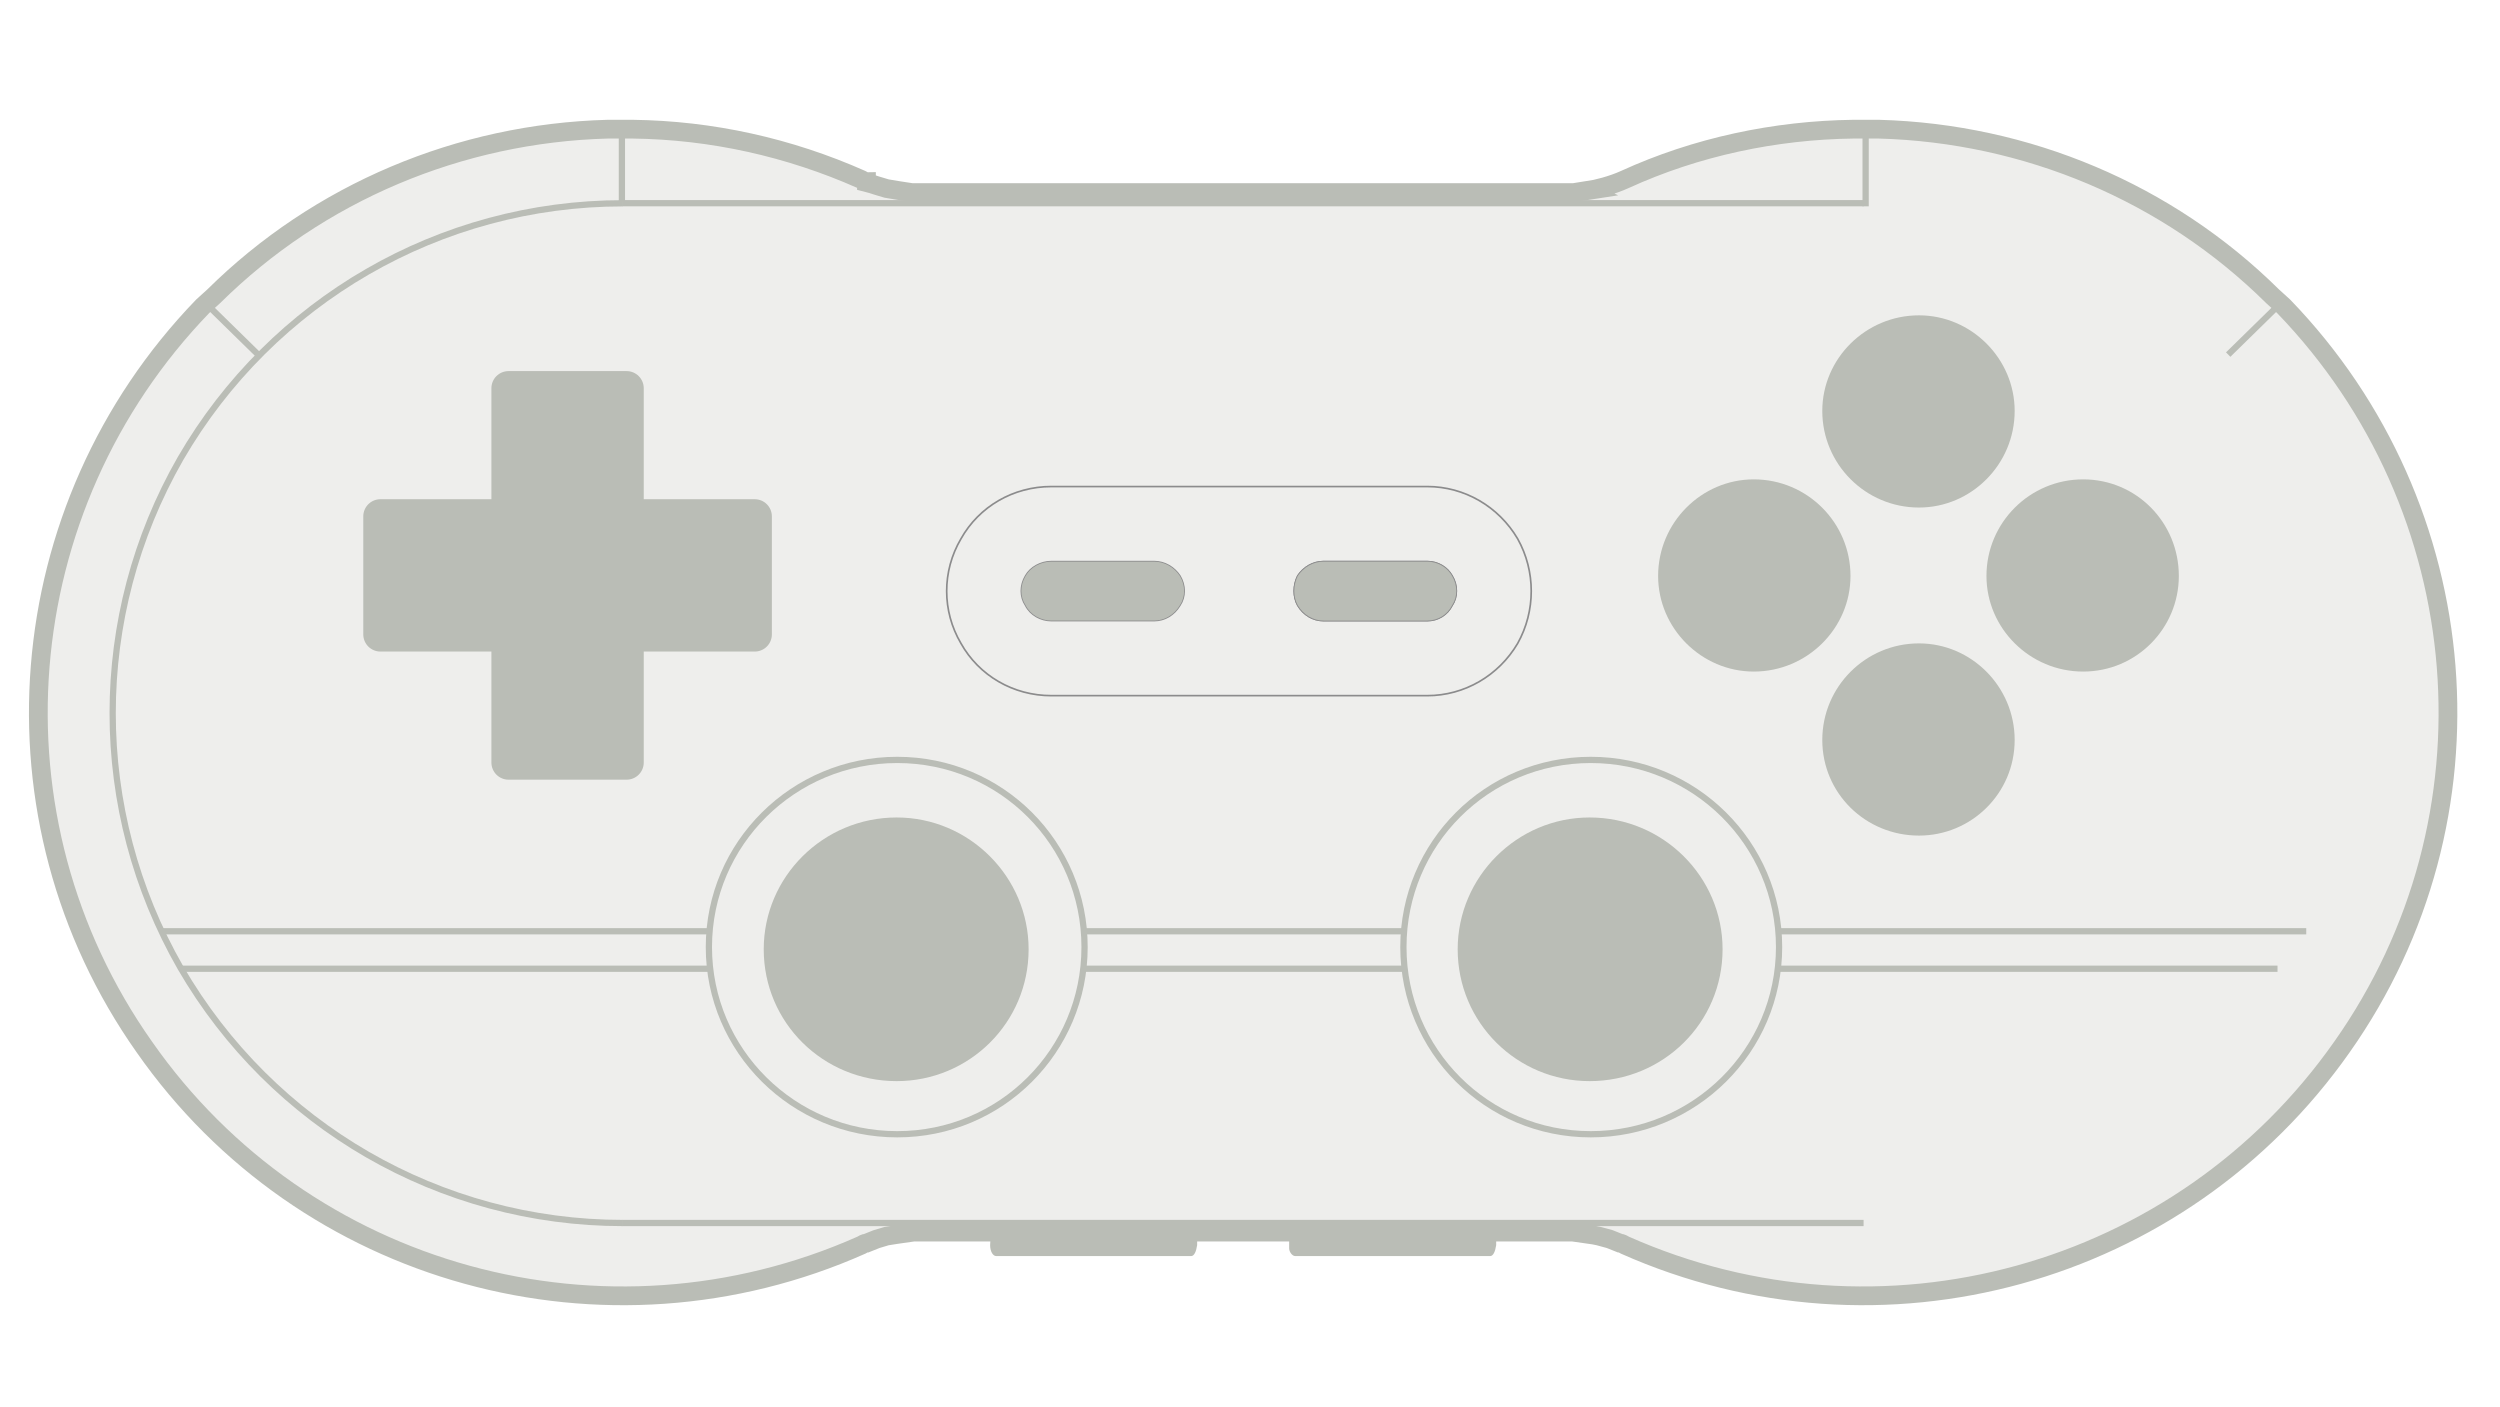
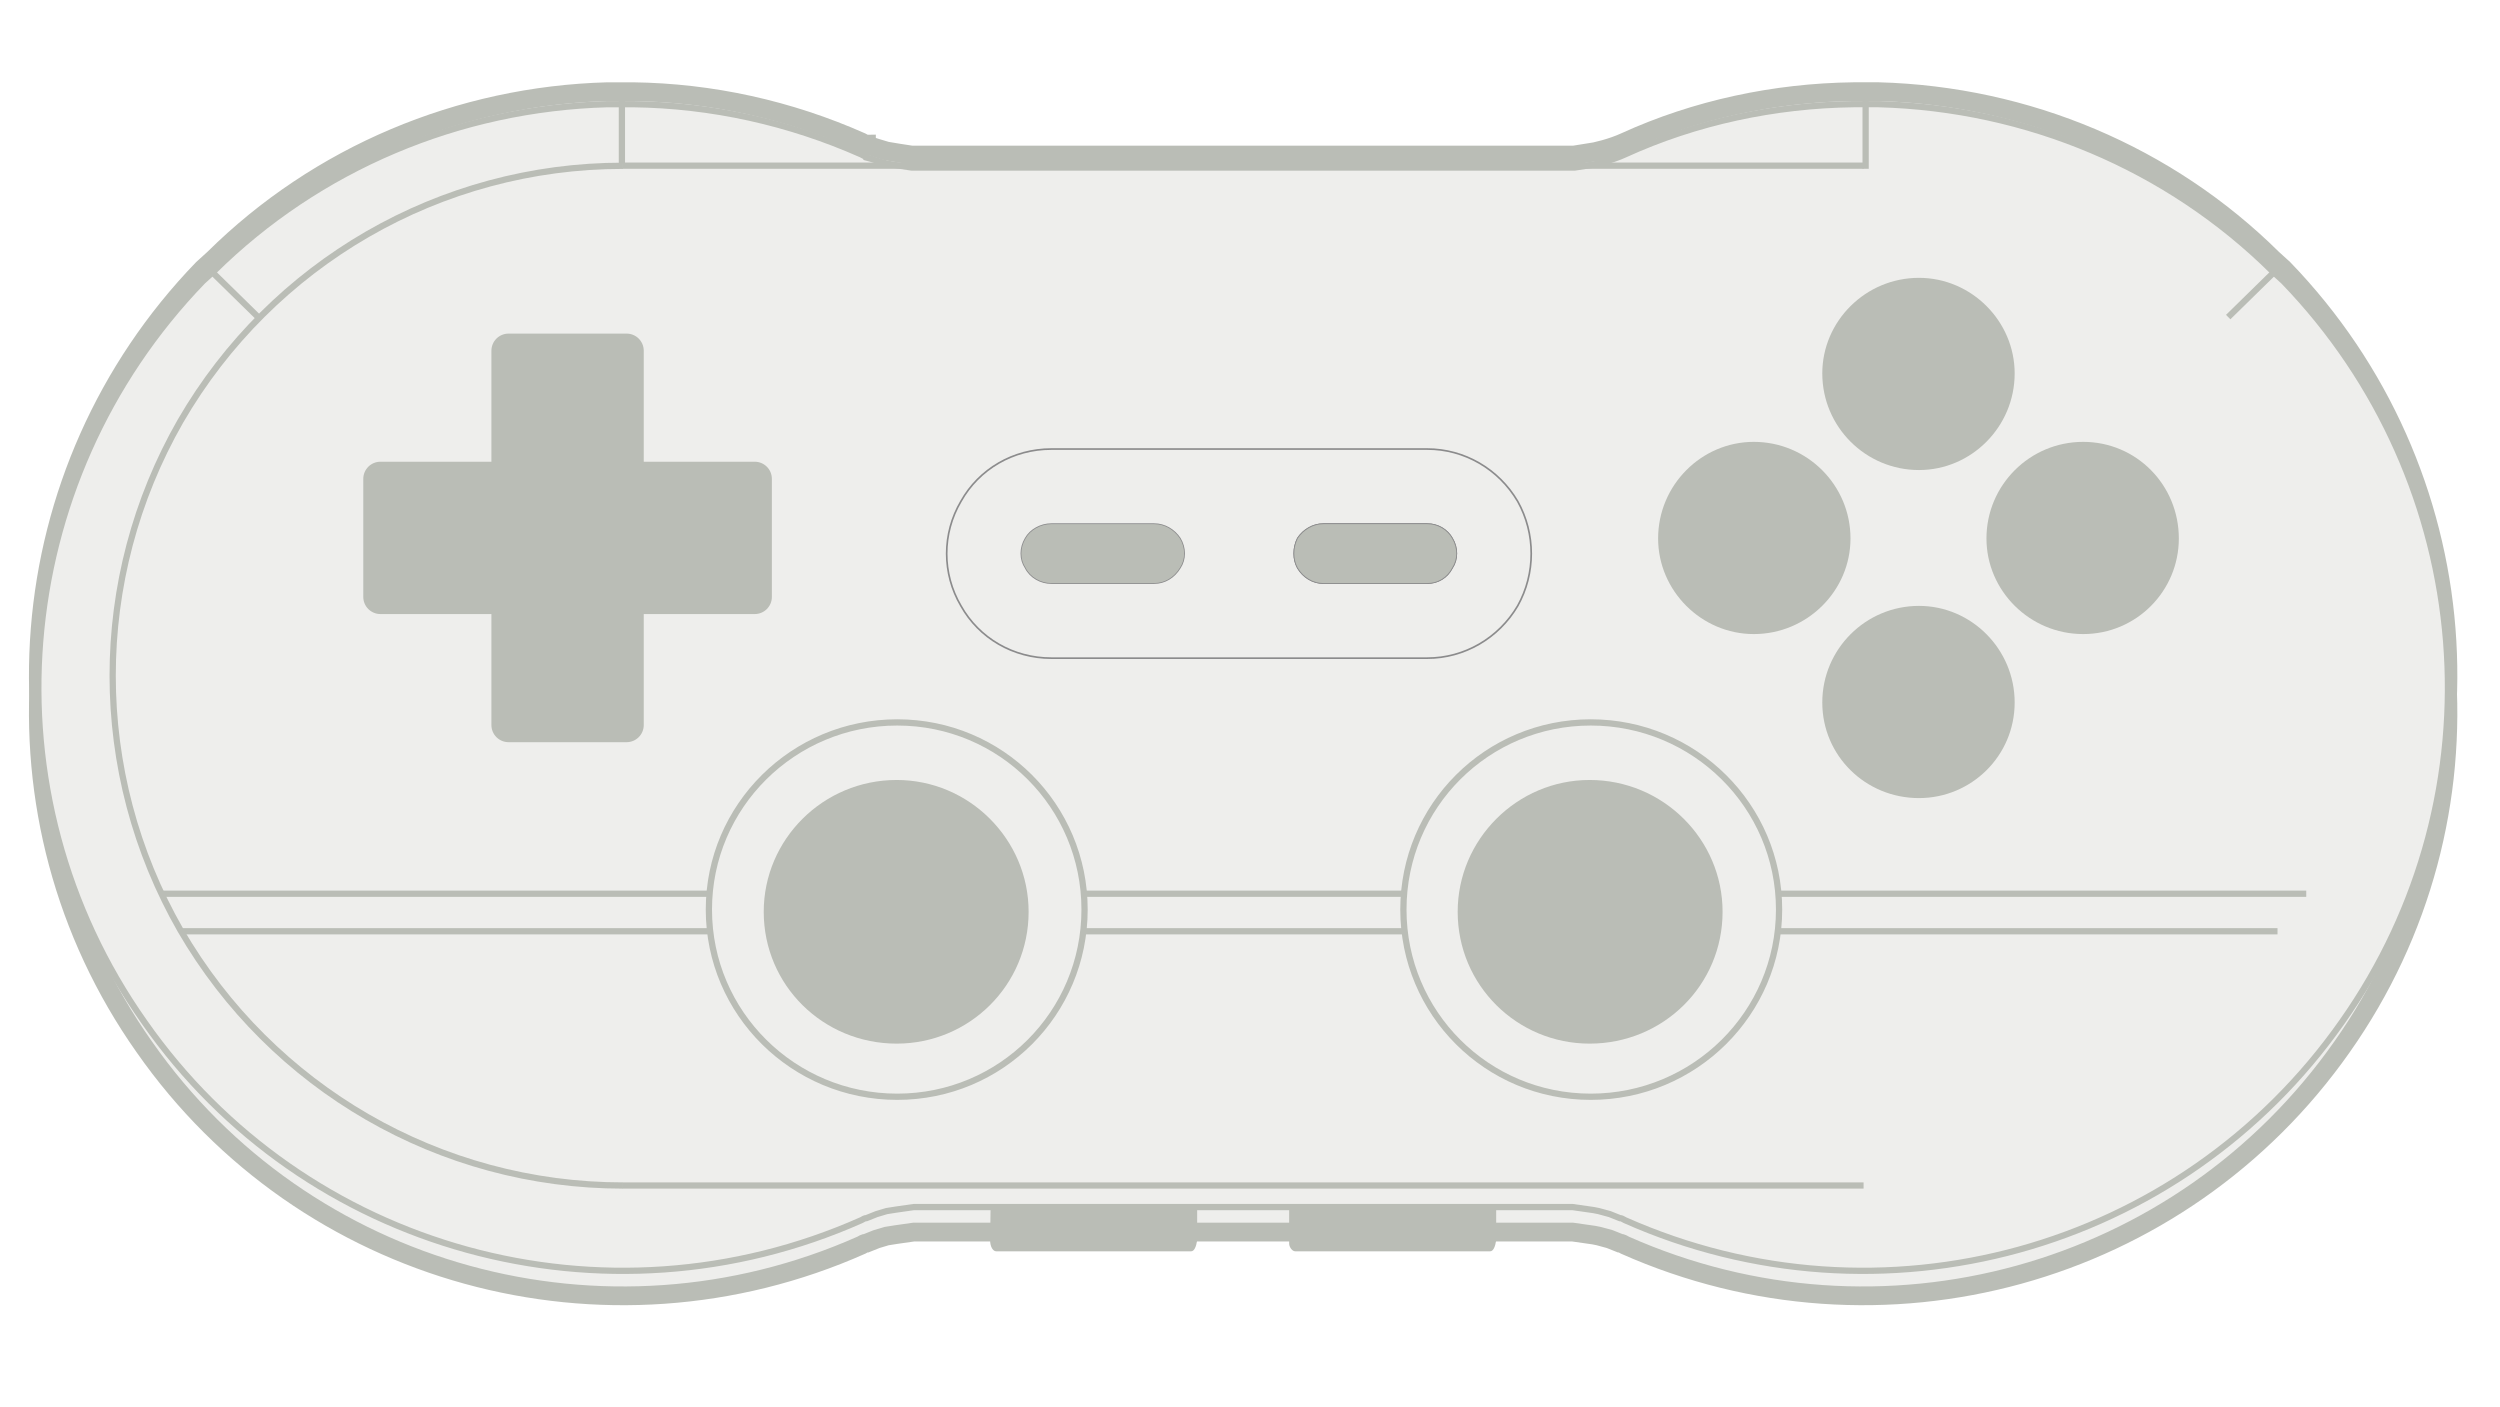
<svg xmlns="http://www.w3.org/2000/svg" id="svg7384" version="1.1" height="225" width="400">
  <defs id="defs7386" />
  <g transform="translate(-569.101,-638)" id="layer12" style="display:inline">
    <g id="g9377" transform="translate(-4,490)">
-       <path class="fil0 str10" d="m 871.275,343.681 c 29.169,0 56.242,-15.618 70.907,-40.896 14.504,-25.278 14.504,-56.352 0,-81.63 -14.665,-25.278 -41.738,-40.896 -70.907,-40.896" id="path352" style="clip-rule:evenodd;fill:none;fill-rule:evenodd;stroke:#999999;stroke-width:0.27;stroke-linejoin:bevel;image-rendering:optimizeQuality;shape-rendering:geometricPrecision;text-rendering:geometricPrecision" />
-       <path class="fil0 str11" d="m 827.119,178.489 -2.095,0.322 -1.45,0 -15.632,0 -2.417,0 -67.039,0 -2.417,0 -15.632,0 -1.45,0 -2.095,-0.322 -1.934,-0.322 -1.612,-0.483 c -0.483,-0.161 -0.967,-0.322 -1.612,-0.483 l 0,-0.161 c -0.322,0 -0.483,-0.161 -0.806,-0.322 -11.603,-5.152 -24.012,-7.889 -36.582,-8.05 l -4.029,0 c -23.689,0.644 -46.251,10.143 -63.01,26.727 l -1.773,1.61 c -31.102,32.201 -35.131,81.952 -9.347,118.501 25.623,36.709 73.808,49.912 114.74,31.718 0.322,-0.161 0.483,-0.322 0.806,-0.322 l 1.612,-0.644 1.612,-0.483 1.531,-0.242 0.564,-0.081 2.256,-0.322 1.128,0 103.137,0 1.128,0 2.256,0.322 1.128,0.161 0.806,0.161 1.773,0.483 1.612,0.644 c 0.322,0 0.483,0.161 0.806,0.322 40.933,18.194 88.956,4.991 114.74,-31.718 25.784,-36.548 21.756,-86.299 -9.347,-118.501 l -1.773,-1.61 C 919.943,178.811 897.381,169.311 873.692,168.667 l -4.029,0 c -12.57,0.161 -25.169,2.833 -36.582,8.05 -2.058,0.941 -4.569,1.557 -5.963,1.771 z" id="path360" style="color:#000000;clip-rule:evenodd;display:inline;overflow:visible;visibility:visible;opacity:1;isolation:auto;mix-blend-mode:normal;color-interpolation:sRGB;color-interpolation-filters:linearRGB;solid-color:#000000;solid-opacity:1;fill:#eeeeec;fill-opacity:1;fill-rule:evenodd;stroke:#babdb6;stroke-width:3;stroke-linecap:butt;stroke-linejoin:miter;stroke-miterlimit:4;stroke-dasharray:none;stroke-dashoffset:0;stroke-opacity:1;color-rendering:auto;image-rendering:optimizeQuality;shape-rendering:geometricPrecision;text-rendering:geometricPrecision;enable-background:accumulate" />
-       <line class="fil0 str10" x1="672.735" y1="343.681" x2="871.275" y2="343.681" id="line364" style="clip-rule:evenodd;fill:none;fill-rule:evenodd;stroke:#babdb6;stroke-width:1;stroke-linejoin:bevel;stroke-miterlimit:4;stroke-dasharray:none;stroke-opacity:1;image-rendering:optimizeQuality;shape-rendering:geometricPrecision;text-rendering:geometricPrecision" />
-       <line class="fil0 str10" x1="871.275" y1="180.51" x2="672.735" y2="180.51" id="line376" style="color:#000000;clip-rule:evenodd;display:inline;overflow:visible;visibility:visible;opacity:1;isolation:auto;mix-blend-mode:normal;color-interpolation:sRGB;color-interpolation-filters:linearRGB;solid-color:#000000;solid-opacity:1;fill:none;fill-opacity:1;fill-rule:evenodd;stroke:#babdb6;stroke-width:1;stroke-linecap:butt;stroke-linejoin:bevel;stroke-miterlimit:4;stroke-dasharray:none;stroke-dashoffset:0;stroke-opacity:1;color-rendering:auto;image-rendering:optimizeQuality;shape-rendering:geometricPrecision;text-rendering:geometricPrecision;enable-background:accumulate" />
-       <path class="fil0 str10" d="m 880.138,250.942 c -8.541,0 -15.471,6.923 -15.471,15.457 0,8.533 6.93,15.296 15.471,15.296 8.38,0 15.309,-6.762 15.309,-15.296 0,-8.533 -6.93,-15.457 -15.309,-15.457 z" id="path350" style="clip-rule:nonzero;fill:#babdb6;fill-rule:nonzero;stroke:none;stroke-width:0.579;stroke-linejoin:miter;image-rendering:auto;shape-rendering:auto;text-rendering:auto;color:#000000;display:inline;overflow:visible;visibility:visible;opacity:1;isolation:auto;mix-blend-mode:normal;color-interpolation:sRGB;color-interpolation-filters:linearRGB;solid-color:#000000;solid-opacity:1;fill-opacity:1;stroke-linecap:butt;stroke-miterlimit:4;stroke-dasharray:none;stroke-dashoffset:0;stroke-opacity:1;filter-blend-mode:normal;filter-gaussianBlur-deviation:0;color-rendering:auto;enable-background:accumulate" />
-       <path class="fil0 str10" d="m 880.138,198.454 c -8.541,0 -15.471,6.923 -15.471,15.296 0,8.533 6.93,15.457 15.471,15.457 8.38,0 15.309,-6.923 15.309,-15.457 0,-8.372 -6.93,-15.296 -15.309,-15.296 z" id="path354" style="clip-rule:nonzero;fill:#babdb6;fill-rule:nonzero;stroke:none;stroke-width:0.579;stroke-linejoin:miter;image-rendering:auto;shape-rendering:auto;text-rendering:auto;color:#000000;display:inline;overflow:visible;visibility:visible;opacity:1;isolation:auto;mix-blend-mode:normal;color-interpolation:sRGB;color-interpolation-filters:linearRGB;solid-color:#000000;solid-opacity:1;fill-opacity:1;stroke-linecap:butt;stroke-miterlimit:4;stroke-dasharray:none;stroke-dashoffset:0;stroke-opacity:1;filter-blend-mode:normal;filter-gaussianBlur-deviation:0;color-rendering:auto;enable-background:accumulate" />
-       <path class="fil0 str10" d="m 853.709,224.698 c -8.38,0 -15.309,6.923 -15.309,15.457 0,8.372 6.93,15.296 15.309,15.296 8.541,0 15.471,-6.923 15.471,-15.296 0,-8.533 -6.93,-15.457 -15.471,-15.457 z" id="path356" style="clip-rule:nonzero;fill:#babdb6;fill-rule:nonzero;stroke:none;stroke-width:0.579;stroke-linejoin:miter;image-rendering:auto;shape-rendering:auto;text-rendering:auto;color:#000000;display:inline;overflow:visible;visibility:visible;opacity:1;isolation:auto;mix-blend-mode:normal;color-interpolation:sRGB;color-interpolation-filters:linearRGB;solid-color:#000000;solid-opacity:1;fill-opacity:1;stroke-linecap:butt;stroke-miterlimit:4;stroke-dasharray:none;stroke-dashoffset:0;stroke-opacity:1;filter-blend-mode:normal;filter-gaussianBlur-deviation:0;color-rendering:auto;enable-background:accumulate" />
-       <path class="fil0 str10" d="m 672.779,180.525 c -29.282,0 -56.151,15.592 -70.792,40.829 -14.48,25.237 -14.48,56.261 0,81.498 14.641,25.237 41.51,40.829 70.792,40.829" id="path396" style="color:#000000;clip-rule:evenodd;display:inline;overflow:visible;visibility:visible;opacity:1;isolation:auto;mix-blend-mode:normal;color-interpolation:sRGB;color-interpolation-filters:linearRGB;solid-color:#000000;solid-opacity:1;fill:none;fill-opacity:1;fill-rule:evenodd;stroke:#babdb6;stroke-width:1;stroke-linecap:butt;stroke-linejoin:bevel;stroke-miterlimit:4;stroke-dasharray:none;stroke-dashoffset:0;stroke-opacity:1;color-rendering:auto;image-rendering:optimizeQuality;shape-rendering:geometricPrecision;text-rendering:geometricPrecision;enable-background:accumulate" />
-       <path class="fil0 str10" d="m 906.406,224.698 c -8.541,0 -15.471,6.923 -15.471,15.457 0,8.372 6.93,15.296 15.471,15.296 8.541,0 15.309,-6.923 15.309,-15.296 0,-8.533 -6.768,-15.457 -15.309,-15.457 z" id="path398" style="color:#000000;clip-rule:nonzero;display:inline;overflow:visible;visibility:visible;opacity:1;isolation:auto;mix-blend-mode:normal;color-interpolation:sRGB;color-interpolation-filters:linearRGB;solid-color:#000000;solid-opacity:1;fill:#babdb6;fill-opacity:1;fill-rule:nonzero;stroke:none;stroke-width:0.579;stroke-linecap:butt;stroke-linejoin:miter;stroke-miterlimit:4;stroke-dasharray:none;stroke-dashoffset:0;stroke-opacity:1;color-rendering:auto;image-rendering:auto;shape-rendering:auto;text-rendering:auto;enable-background:accumulate;filter-blend-mode:normal;filter-gaussianBlur-deviation:0" />
-       <line class="fil0 str8" x1="606.018" y1="196.522" x2="614.398" y2="204.733" id="line400" style="color:#000000;clip-rule:evenodd;display:inline;overflow:visible;visibility:visible;opacity:1;isolation:auto;mix-blend-mode:normal;color-interpolation:sRGB;color-interpolation-filters:linearRGB;solid-color:#000000;solid-opacity:1;fill:none;fill-opacity:1;fill-rule:evenodd;stroke:#babdb6;stroke-width:1;stroke-linecap:butt;stroke-linejoin:bevel;stroke-miterlimit:4;stroke-dasharray:none;stroke-dashoffset:0;stroke-opacity:1;color-rendering:auto;image-rendering:optimizeQuality;shape-rendering:geometricPrecision;text-rendering:geometricPrecision;enable-background:accumulate" />
-       <line class="fil0 str8" x1="672.605" y1="168.667" x2="672.605" y2="180.26" id="line402" style="color:#000000;clip-rule:evenodd;display:inline;overflow:visible;visibility:visible;opacity:1;isolation:auto;mix-blend-mode:normal;color-interpolation:sRGB;color-interpolation-filters:linearRGB;solid-color:#000000;solid-opacity:1;fill:none;fill-opacity:1;fill-rule:evenodd;stroke:#babdb6;stroke-width:1;stroke-linecap:butt;stroke-linejoin:bevel;stroke-miterlimit:4;stroke-dasharray:none;stroke-dashoffset:0;stroke-opacity:1;color-rendering:auto;image-rendering:optimizeQuality;shape-rendering:geometricPrecision;text-rendering:geometricPrecision;enable-background:accumulate" />
-       <line class="fil0 str8" x1="937.992" y1="196.522" x2="929.612" y2="204.733" id="line404" style="clip-rule:evenodd;fill:none;fill-rule:evenodd;stroke:#babdb6;stroke-width:1;stroke-miterlimit:4;stroke-dasharray:none;stroke-opacity:1;image-rendering:optimizeQuality;shape-rendering:geometricPrecision;text-rendering:geometricPrecision" />
-       <line class="fil0 str8" x1="871.602" y1="168.667" x2="871.602" y2="181.01" id="line406" style="color:#000000;clip-rule:evenodd;display:inline;overflow:visible;visibility:visible;opacity:1;isolation:auto;mix-blend-mode:normal;color-interpolation:sRGB;color-interpolation-filters:linearRGB;solid-color:#000000;solid-opacity:1;fill:none;fill-opacity:1;fill-rule:evenodd;stroke:#babdb6;stroke-width:1;stroke-linecap:butt;stroke-linejoin:bevel;stroke-miterlimit:4;stroke-dasharray:none;stroke-dashoffset:0;stroke-opacity:1;color-rendering:auto;image-rendering:optimizeQuality;shape-rendering:geometricPrecision;text-rendering:geometricPrecision;enable-background:accumulate" />
-       <path style="color:#000000;clip-rule:evenodd;display:inline;overflow:visible;visibility:visible;opacity:1;isolation:auto;mix-blend-mode:normal;color-interpolation:sRGB;color-interpolation-filters:linearRGB;solid-color:#000000;solid-opacity:1;fill:#babdb6;fill-opacity:1;fill-rule:evenodd;stroke:none;stroke-width:2;stroke-linecap:butt;stroke-linejoin:miter;stroke-miterlimit:4;stroke-dasharray:none;stroke-dashoffset:0;stroke-opacity:1;color-rendering:auto;image-rendering:optimizeQuality;shape-rendering:geometricPrecision;text-rendering:geometricPrecision;enable-background:accumulate" id="path4312" d="m 731.601,345.839 -0.08,1.392 c 0,1.044 0.48,1.74 0.96,1.74 l 31.203,0 c 0.48,0 0.8,-0.696 0.96,-1.74 l 0,-1.392" class="fil0 str11" />
-       <path class="fil0 str11" d="m 779.366,345.839 0,0 0,1.914 c 0,0.522 0.48,1.218 0.96,1.218 l 31.203,0 c 0.48,0 0.8,-0.696 0.96,-1.74 l 0,-1.392" id="path4314" style="color:#000000;clip-rule:evenodd;display:inline;overflow:visible;visibility:visible;opacity:1;isolation:auto;mix-blend-mode:normal;color-interpolation:sRGB;color-interpolation-filters:linearRGB;solid-color:#000000;solid-opacity:1;fill:#babdb6;fill-opacity:1;fill-rule:evenodd;stroke:none;stroke-width:2;stroke-linecap:butt;stroke-linejoin:miter;stroke-miterlimit:4;stroke-dasharray:none;stroke-dashoffset:0;stroke-opacity:1;color-rendering:auto;image-rendering:optimizeQuality;shape-rendering:geometricPrecision;text-rendering:geometricPrecision;enable-background:accumulate" />
-       <path style="color:#000000;clip-rule:nonzero;display:inline;overflow:visible;visibility:visible;opacity:1;isolation:auto;mix-blend-mode:normal;color-interpolation:sRGB;color-interpolation-filters:linearRGB;solid-color:#000000;solid-opacity:1;fill:#babdb6;fill-opacity:1;fill-rule:nonzero;stroke:none;stroke-width:0.579;stroke-linecap:butt;stroke-linejoin:miter;stroke-miterlimit:4;stroke-dasharray:none;stroke-dashoffset:0;stroke-opacity:1;marker:none;marker-start:none;marker-mid:none;marker-end:none;paint-order:normal;color-rendering:auto;image-rendering:auto;shape-rendering:auto;text-rendering:auto;enable-background:accumulate" d="m 85.375,-188.625 c -1.524,0 -2.75,1.226 -2.75,2.75 l 0,17.75 -17.75,0 c -1.524,0 -2.75,1.226 -2.75,2.75 l 0,18.875 c 0,1.524 1.226,2.75 2.75,2.75 l 17.75,0 0,17.75 c 0,1.524 1.226,2.75 2.75,2.75 l 18.875,0 c 1.524,0 2.75,-1.226 2.75,-2.75 l 0,-17.75 17.75,0 c 1.524,0 2.75,-1.226 2.75,-2.75 l 0,-18.875 c 0,-1.524 -1.226,-2.75 -2.75,-2.75 l -17.75,0 0,-17.75 c 0,-1.524 -1.226,-2.75 -2.75,-2.75 l -18.875,0 z" transform="translate(569.101,396)" id="rect9578" />
-       <path style="clip-rule:evenodd;display:inline;fill:none;fill-rule:evenodd;stroke:#8b8b8c;stroke-width:0.27;image-rendering:optimizeQuality;shape-rendering:geometricPrecision;text-rendering:geometricPrecision" id="path203-9" d="m 780.755,240.143 c -0.761,1.521 -0.761,3.346 0,4.714 0.914,1.521 2.436,2.433 4.111,2.433 l 16.597,0 c 1.675,0 3.198,-0.912 3.959,-2.433 0.914,-1.369 0.914,-3.194 0,-4.714 -0.761,-1.369 -2.284,-2.281 -3.959,-2.281 l -16.597,0 c -1.675,0 -3.198,0.912 -4.111,2.281 z" class="fil0 str5" />
-       <path style="clip-rule:evenodd;display:inline;fill:none;fill-rule:evenodd;stroke:#8b8b8c;stroke-width:0.27;image-rendering:optimizeQuality;shape-rendering:geometricPrecision;text-rendering:geometricPrecision" id="path205-5" d="m 801.464,225.848 -60.146,0 c -6.091,0 -11.572,3.194 -14.466,8.364 -3.045,5.171 -3.045,11.558 0,16.728 2.893,5.171 8.375,8.364 14.466,8.364 l 60.146,0 c 5.939,0 11.42,-3.194 14.466,-8.364 2.893,-5.171 2.893,-11.558 0,-16.728 -3.045,-5.171 -8.527,-8.364 -14.466,-8.364 z m -20.709,19.009 c -0.761,-1.369 -0.761,-3.194 0,-4.714 0.914,-1.369 2.436,-2.281 4.111,-2.281 l 16.597,0 c 1.675,0 3.198,0.912 3.959,2.281 0.914,1.521 0.914,3.346 0,4.714 -0.761,1.521 -2.284,2.433 -3.959,2.433 l -16.597,0 c -1.675,0 -3.198,-0.912 -4.111,-2.433 z m -39.438,-6.995 16.445,0 c 1.675,0 3.198,0.912 4.111,2.281 0.914,1.521 0.914,3.346 0,4.714 -0.914,1.521 -2.436,2.433 -4.111,2.433 l -16.445,0 c -1.675,0 -3.35,-0.912 -4.111,-2.433 -0.914,-1.369 -0.914,-3.194 0,-4.714 0.761,-1.369 2.436,-2.281 4.111,-2.281 z" class="fil0 str5" />
-       <path style="color:#000000;clip-rule:nonzero;display:inline;overflow:visible;visibility:visible;opacity:1;isolation:auto;mix-blend-mode:normal;color-interpolation:sRGB;color-interpolation-filters:linearRGB;solid-color:#000000;solid-opacity:1;fill:#babdb6;fill-opacity:1;fill-rule:nonzero;stroke:none;stroke-width:0.579;stroke-linecap:butt;stroke-linejoin:miter;stroke-miterlimit:4;stroke-dasharray:none;stroke-dashoffset:0;stroke-opacity:1;color-rendering:auto;image-rendering:auto;shape-rendering:auto;text-rendering:auto;enable-background:accumulate" id="path201-4" d="m 757.762,237.862 -16.445,0 c -1.675,0 -3.35,0.912 -4.111,2.281 -0.914,1.521 -0.914,3.346 0,4.714 0.761,1.521 2.436,2.433 4.111,2.433 l 16.445,0 c 1.675,0 3.198,-0.912 4.111,-2.433 0.914,-1.369 0.914,-3.194 0,-4.714 -0.914,-1.369 -2.436,-2.281 -4.111,-2.281 z" class="fil0 str5" />
-       <path class="fil0 str5" d="m 780.755,244.858 c -0.761,-1.369 -0.761,-3.194 0,-4.714 0.914,-1.369 2.436,-2.281 4.111,-2.281 l 16.597,0 c 1.675,0 3.198,0.912 3.959,2.281 0.914,1.521 0.914,3.346 0,4.714 -0.761,1.521 -2.284,2.433 -3.959,2.433 l -16.597,0 c -1.675,0 -3.198,-0.912 -4.111,-2.433 z" id="path4322-0" style="color:#000000;clip-rule:nonzero;display:inline;overflow:visible;visibility:visible;opacity:1;isolation:auto;mix-blend-mode:normal;color-interpolation:sRGB;color-interpolation-filters:linearRGB;solid-color:#000000;solid-opacity:1;fill:#babdb6;fill-opacity:1;fill-rule:nonzero;stroke:none;stroke-width:0.579;stroke-linecap:butt;stroke-linejoin:miter;stroke-miterlimit:4;stroke-dasharray:none;stroke-dashoffset:0;stroke-opacity:1;color-rendering:auto;image-rendering:auto;shape-rendering:auto;text-rendering:auto;enable-background:accumulate" />
-       <path style="color:#000000;clip-rule:evenodd;display:inline;overflow:visible;visibility:visible;opacity:1;isolation:auto;mix-blend-mode:normal;color-interpolation:sRGB;color-interpolation-filters:linearRGB;solid-color:#000000;solid-opacity:1;fill:none;fill-opacity:1;fill-rule:evenodd;stroke:#babdb6;stroke-width:1;stroke-linecap:butt;stroke-linejoin:bevel;stroke-miterlimit:4;stroke-dasharray:none;stroke-dashoffset:0;stroke-opacity:1;marker:none;marker-start:none;marker-mid:none;marker-end:none;paint-order:normal;color-rendering:auto;image-rendering:optimizeQuality;shape-rendering:geometricPrecision;text-rendering:geometricPrecision;enable-background:accumulate" d="m 598.869,297 343.232,0" id="path10433" />
-       <path id="path10449" d="m 602.051,303 335.454,0" style="color:#000000;clip-rule:evenodd;display:inline;overflow:visible;visibility:visible;opacity:1;isolation:auto;mix-blend-mode:normal;color-interpolation:sRGB;color-interpolation-filters:linearRGB;solid-color:#000000;solid-opacity:1;fill:none;fill-opacity:1;fill-rule:evenodd;stroke:#babdb6;stroke-width:1;stroke-linecap:butt;stroke-linejoin:bevel;stroke-miterlimit:4;stroke-dasharray:none;stroke-dashoffset:0;stroke-opacity:1;marker:none;marker-start:none;marker-mid:none;marker-end:none;paint-order:normal;color-rendering:auto;image-rendering:optimizeQuality;shape-rendering:geometricPrecision;text-rendering:geometricPrecision;enable-background:accumulate" />
-       <path class="fil0 str10" d="m 827.618,269.587 c -16.599,0 -29.974,13.364 -29.974,29.947 0,16.584 13.376,29.947 29.974,29.947 16.599,0 30.135,-13.364 30.135,-29.947 0,-16.584 -13.537,-29.947 -30.135,-29.947 z" id="path378" style="color:#000000;clip-rule:evenodd;display:inline;overflow:visible;visibility:visible;opacity:1;isolation:auto;mix-blend-mode:normal;color-interpolation:sRGB;color-interpolation-filters:linearRGB;solid-color:#000000;solid-opacity:1;fill:#eeeeec;fill-opacity:1;fill-rule:evenodd;stroke:#babdb6;stroke-width:1;stroke-linecap:butt;stroke-linejoin:bevel;stroke-miterlimit:4;stroke-dasharray:none;stroke-dashoffset:0;stroke-opacity:1;color-rendering:auto;image-rendering:optimizeQuality;shape-rendering:geometricPrecision;text-rendering:geometricPrecision;enable-background:accumulate" />
-       <path class="fil0 str10" d="m 827.441,278.796 c -11.603,0 -21.111,9.499 -21.111,21.092 0,11.753 9.508,21.092 21.111,21.092 11.764,0 21.272,-9.338 21.272,-21.092 0,-11.592 -9.508,-21.092 -21.272,-21.092 z" id="path380" style="color:#000000;clip-rule:nonzero;display:inline;overflow:visible;visibility:visible;opacity:1;isolation:auto;mix-blend-mode:normal;color-interpolation:sRGB;color-interpolation-filters:linearRGB;solid-color:#000000;solid-opacity:1;fill:#babdb6;fill-opacity:1;fill-rule:nonzero;stroke:none;stroke-width:0.579;stroke-linecap:butt;stroke-linejoin:miter;stroke-miterlimit:4;stroke-dasharray:none;stroke-dashoffset:0;stroke-opacity:1;color-rendering:auto;image-rendering:auto;shape-rendering:auto;text-rendering:auto;enable-background:accumulate" />
-       <path class="fil0 str10" d="m 716.657,269.587 c -16.599,0 -30.135,13.364 -30.135,29.947 0,16.584 13.537,29.947 30.135,29.947 16.599,0 29.974,-13.364 29.974,-29.947 0,-16.584 -13.376,-29.947 -29.974,-29.947 z" id="path388" style="clip-rule:evenodd;fill:#eeeeec;fill-opacity:1;fill-rule:evenodd;stroke:#babdb6;stroke-width:1;stroke-linejoin:bevel;stroke-miterlimit:4;stroke-dasharray:none;stroke-opacity:1;image-rendering:optimizeQuality;shape-rendering:geometricPrecision;text-rendering:geometricPrecision" />
-       <path class="fil0 str10" d="m 716.569,278.796 c -11.764,0 -21.272,9.499 -21.272,21.092 0,11.753 9.508,21.092 21.272,21.092 11.603,0 21.111,-9.338 21.111,-21.092 0,-11.592 -9.508,-21.092 -21.111,-21.092 z" id="path390" style="color:#000000;clip-rule:nonzero;display:inline;overflow:visible;visibility:visible;opacity:1;isolation:auto;mix-blend-mode:normal;color-interpolation:sRGB;color-interpolation-filters:linearRGB;solid-color:#000000;solid-opacity:1;fill:#babdb6;fill-opacity:1;fill-rule:nonzero;stroke:none;stroke-width:0.579;stroke-linecap:butt;stroke-linejoin:miter;stroke-miterlimit:4;stroke-dasharray:none;stroke-dashoffset:0;stroke-opacity:1;color-rendering:auto;image-rendering:auto;shape-rendering:auto;text-rendering:auto;enable-background:accumulate" />
+       <path style="color:#000000;clip-rule:evenodd;display:inline;overflow:visible;visibility:visible;opacity:1;isolation:auto;mix-blend-mode:normal;color-interpolation:sRGB;color-interpolation-filters:linearRGB;solid-color:#000000;solid-opacity:1;fill:#eeeeec;fill-opacity:1;fill-rule:evenodd;stroke:#babdb6;stroke-width:3;stroke-linecap:butt;stroke-linejoin:miter;stroke-miterlimit:4;stroke-dasharray:none;stroke-dashoffset:0;stroke-opacity:1;color-rendering:auto;image-rendering:optimizeQuality;shape-rendering:geometricPrecision;text-rendering:geometricPrecision;enable-background:accumulate" id="path10465" d="m 827.119,178.489 -2.095,0.322 -1.45,0 -15.632,0 -2.417,0 -67.039,0 -2.417,0 -15.632,0 -1.45,0 -2.095,-0.322 -1.934,-0.322 -1.612,-0.483 c -0.483,-0.161 -0.967,-0.322 -1.612,-0.483 l 0,-0.161 c -0.322,0 -0.483,-0.161 -0.806,-0.322 -11.603,-5.152 -24.012,-7.889 -36.582,-8.05 l -4.029,0 c -23.689,0.644 -46.251,10.143 -63.01,26.727 l -1.773,1.61 c -31.102,32.201 -35.131,81.952 -9.347,118.501 25.623,36.709 73.808,49.912 114.74,31.718 0.322,-0.161 0.483,-0.322 0.806,-0.322 l 1.612,-0.644 1.612,-0.483 1.531,-0.242 0.564,-0.081 2.256,-0.322 1.128,0 103.137,0 1.128,0 2.256,0.322 1.128,0.161 0.806,0.161 1.773,0.483 1.612,0.644 c 0.322,0 0.483,0.161 0.806,0.322 40.933,18.194 88.956,4.991 114.74,-31.718 25.784,-36.548 21.756,-86.299 -9.347,-118.501 l -1.773,-1.61 C 919.943,178.811 897.381,169.311 873.692,168.667 l -4.029,0 c -12.57,0.161 -25.169,2.833 -36.582,8.05 -2.058,0.941 -4.569,1.557 -5.963,1.771 z" class="fil0 str11" />
+       <path class="fil0 str10" d="m 871.275,337.681 c 29.169,0 56.242,-15.618 70.907,-40.896 14.504,-25.278 14.504,-56.352 0,-81.63 -14.665,-25.278 -41.738,-40.896 -70.907,-40.896" id="path352" style="clip-rule:evenodd;fill:none;fill-rule:evenodd;stroke:#999999;stroke-width:0.27;stroke-linejoin:bevel;image-rendering:optimizeQuality;shape-rendering:geometricPrecision;text-rendering:geometricPrecision" />
+       <path class="fil0 str11" d="m 827.119,172.489 -2.095,0.322 -1.45,0 -15.632,0 -2.417,0 -67.039,0 -2.417,0 -15.632,0 -1.45,0 -2.095,-0.322 -1.934,-0.322 -1.612,-0.483 c -0.483,-0.161 -0.967,-0.322 -1.612,-0.483 l 0,-0.161 c -0.322,0 -0.483,-0.161 -0.806,-0.322 -11.603,-5.152 -24.012,-7.889 -36.582,-8.05 l -4.029,0 c -23.689,0.644 -46.251,10.143 -63.01,26.727 l -1.773,1.61 c -31.102,32.201 -35.131,81.952 -9.347,118.501 25.623,36.709 73.808,49.912 114.74,31.718 0.322,-0.161 0.483,-0.322 0.806,-0.322 l 1.612,-0.644 1.612,-0.483 1.531,-0.242 0.564,-0.081 2.256,-0.322 1.128,0 103.137,0 1.128,0 2.256,0.322 1.128,0.161 0.806,0.161 1.773,0.483 1.612,0.644 c 0.322,0 0.483,0.161 0.806,0.322 40.933,18.194 88.956,4.991 114.74,-31.718 25.784,-36.548 21.756,-86.299 -9.347,-118.501 l -1.773,-1.61 C 919.943,172.811 897.381,163.311 873.692,162.667 l -4.029,0 c -12.57,0.161 -25.169,2.833 -36.582,8.05 -2.058,0.941 -4.569,1.557 -5.963,1.771 z" id="path360" style="color:#000000;clip-rule:evenodd;display:inline;overflow:visible;visibility:visible;opacity:1;isolation:auto;mix-blend-mode:normal;color-interpolation:sRGB;color-interpolation-filters:linearRGB;solid-color:#000000;solid-opacity:1;fill:#eeeeec;fill-opacity:1;fill-rule:evenodd;stroke:#babdb6;stroke-width:3;stroke-linecap:butt;stroke-linejoin:miter;stroke-miterlimit:4;stroke-dasharray:none;stroke-dashoffset:0;stroke-opacity:1;color-rendering:auto;image-rendering:optimizeQuality;shape-rendering:geometricPrecision;text-rendering:geometricPrecision;enable-background:accumulate" />
+       <path style="color:#000000;clip-rule:evenodd;display:inline;overflow:visible;visibility:visible;opacity:1;isolation:auto;mix-blend-mode:normal;color-interpolation:sRGB;color-interpolation-filters:linearRGB;solid-color:#000000;solid-opacity:1;fill:#eeeeec;fill-opacity:1;fill-rule:evenodd;stroke:#babdb6;stroke-width:1;stroke-linecap:butt;stroke-linejoin:miter;stroke-miterlimit:4;stroke-dasharray:none;stroke-dashoffset:0;stroke-opacity:1;color-rendering:auto;image-rendering:optimizeQuality;shape-rendering:geometricPrecision;text-rendering:geometricPrecision;enable-background:accumulate" id="path10467" d="m 827.119,174.489 -2.095,0.322 -1.45,0 -15.632,0 -2.417,0 -67.039,0 -2.417,0 -15.632,0 -1.45,0 -2.095,-0.322 -1.934,-0.322 -1.612,-0.483 c -0.483,-0.161 -0.967,-0.322 -1.612,-0.483 l 0,-0.161 c -0.322,0 -0.483,-0.161 -0.806,-0.322 -11.603,-5.152 -24.012,-7.889 -36.582,-8.05 l -4.029,0 c -23.689,0.644 -46.251,10.143 -63.01,26.727 l -1.773,1.61 c -31.102,32.201 -35.131,81.952 -9.347,118.501 25.623,36.709 73.808,49.912 114.74,31.718 0.322,-0.161 0.483,-0.322 0.806,-0.322 l 1.612,-0.644 1.612,-0.483 1.531,-0.242 0.564,-0.081 2.256,-0.322 1.128,0 103.137,0 1.128,0 2.256,0.322 1.128,0.161 0.806,0.161 1.773,0.483 1.612,0.644 c 0.322,0 0.483,0.161 0.806,0.322 40.933,18.194 88.956,4.991 114.74,-31.718 25.784,-36.548 21.756,-86.299 -9.347,-118.501 l -1.773,-1.61 C 919.943,174.811 897.381,165.311 873.692,164.667 l -4.029,0 c -12.57,0.161 -25.169,2.833 -36.582,8.05 -2.058,0.941 -4.569,1.557 -5.963,1.771 z" class="fil0 str11" />
+       <line class="fil0 str10" x1="672.735" y1="337.681" x2="871.275" y2="337.681" id="line364" style="clip-rule:evenodd;fill:none;fill-rule:evenodd;stroke:#babdb6;stroke-width:1;stroke-linejoin:bevel;stroke-miterlimit:4;stroke-dasharray:none;stroke-opacity:1;image-rendering:optimizeQuality;shape-rendering:geometricPrecision;text-rendering:geometricPrecision" />
+       <line class="fil0 str10" x1="871.275" y1="174.51" x2="672.735" y2="174.51" id="line376" style="color:#000000;clip-rule:evenodd;display:inline;overflow:visible;visibility:visible;opacity:1;isolation:auto;mix-blend-mode:normal;color-interpolation:sRGB;color-interpolation-filters:linearRGB;solid-color:#000000;solid-opacity:1;fill:none;fill-opacity:1;fill-rule:evenodd;stroke:#babdb6;stroke-width:1;stroke-linecap:butt;stroke-linejoin:bevel;stroke-miterlimit:4;stroke-dasharray:none;stroke-dashoffset:0;stroke-opacity:1;color-rendering:auto;image-rendering:optimizeQuality;shape-rendering:geometricPrecision;text-rendering:geometricPrecision;enable-background:accumulate" />
+       <path class="fil0 str10" d="m 880.138,244.942 c -8.541,0 -15.471,6.923 -15.471,15.457 0,8.533 6.93,15.296 15.471,15.296 8.38,0 15.309,-6.762 15.309,-15.296 0,-8.533 -6.93,-15.457 -15.309,-15.457 z" id="path350" style="color:#000000;clip-rule:nonzero;display:inline;overflow:visible;visibility:visible;opacity:1;isolation:auto;mix-blend-mode:normal;color-interpolation:sRGB;color-interpolation-filters:linearRGB;solid-color:#000000;solid-opacity:1;fill:#babdb6;fill-opacity:1;fill-rule:nonzero;stroke:none;stroke-width:0.579;stroke-linecap:butt;stroke-linejoin:miter;stroke-miterlimit:4;stroke-dasharray:none;stroke-dashoffset:0;stroke-opacity:1;color-rendering:auto;image-rendering:auto;shape-rendering:auto;text-rendering:auto;enable-background:accumulate" />
+       <path class="fil0 str10" d="m 880.138,192.454 c -8.541,0 -15.471,6.923 -15.471,15.296 0,8.533 6.93,15.457 15.471,15.457 8.38,0 15.309,-6.923 15.309,-15.457 0,-8.372 -6.93,-15.296 -15.309,-15.296 z" id="path354" style="color:#000000;clip-rule:nonzero;display:inline;overflow:visible;visibility:visible;opacity:1;isolation:auto;mix-blend-mode:normal;color-interpolation:sRGB;color-interpolation-filters:linearRGB;solid-color:#000000;solid-opacity:1;fill:#babdb6;fill-opacity:1;fill-rule:nonzero;stroke:none;stroke-width:0.579;stroke-linecap:butt;stroke-linejoin:miter;stroke-miterlimit:4;stroke-dasharray:none;stroke-dashoffset:0;stroke-opacity:1;color-rendering:auto;image-rendering:auto;shape-rendering:auto;text-rendering:auto;enable-background:accumulate" />
+       <path class="fil0 str10" d="m 853.709,218.698 c -8.38,0 -15.309,6.923 -15.309,15.457 0,8.372 6.93,15.296 15.309,15.296 8.541,0 15.471,-6.923 15.471,-15.296 0,-8.533 -6.93,-15.457 -15.471,-15.457 z" id="path356" style="color:#000000;clip-rule:nonzero;display:inline;overflow:visible;visibility:visible;opacity:1;isolation:auto;mix-blend-mode:normal;color-interpolation:sRGB;color-interpolation-filters:linearRGB;solid-color:#000000;solid-opacity:1;fill:#babdb6;fill-opacity:1;fill-rule:nonzero;stroke:none;stroke-width:0.579;stroke-linecap:butt;stroke-linejoin:miter;stroke-miterlimit:4;stroke-dasharray:none;stroke-dashoffset:0;stroke-opacity:1;color-rendering:auto;image-rendering:auto;shape-rendering:auto;text-rendering:auto;enable-background:accumulate" />
+       <path class="fil0 str10" d="m 672.779,174.525 c -29.282,0 -56.151,15.592 -70.792,40.829 -14.48,25.237 -14.48,56.261 0,81.498 14.641,25.237 41.51,40.829 70.792,40.829" id="path396" style="color:#000000;clip-rule:evenodd;display:inline;overflow:visible;visibility:visible;opacity:1;isolation:auto;mix-blend-mode:normal;color-interpolation:sRGB;color-interpolation-filters:linearRGB;solid-color:#000000;solid-opacity:1;fill:none;fill-opacity:1;fill-rule:evenodd;stroke:#babdb6;stroke-width:1;stroke-linecap:butt;stroke-linejoin:bevel;stroke-miterlimit:4;stroke-dasharray:none;stroke-dashoffset:0;stroke-opacity:1;color-rendering:auto;image-rendering:optimizeQuality;shape-rendering:geometricPrecision;text-rendering:geometricPrecision;enable-background:accumulate" />
+       <path class="fil0 str10" d="m 906.406,218.698 c -8.541,0 -15.471,6.923 -15.471,15.457 0,8.372 6.93,15.296 15.471,15.296 8.541,0 15.309,-6.923 15.309,-15.296 0,-8.533 -6.768,-15.457 -15.309,-15.457 z" id="path398" style="color:#000000;clip-rule:nonzero;display:inline;overflow:visible;visibility:visible;opacity:1;isolation:auto;mix-blend-mode:normal;color-interpolation:sRGB;color-interpolation-filters:linearRGB;solid-color:#000000;solid-opacity:1;fill:#babdb6;fill-opacity:1;fill-rule:nonzero;stroke:none;stroke-width:0.579;stroke-linecap:butt;stroke-linejoin:miter;stroke-miterlimit:4;stroke-dasharray:none;stroke-dashoffset:0;stroke-opacity:1;color-rendering:auto;image-rendering:auto;shape-rendering:auto;text-rendering:auto;enable-background:accumulate" />
+       <line class="fil0 str8" x1="606.018" y1="190.522" x2="614.398" y2="198.733" id="line400" style="color:#000000;clip-rule:evenodd;display:inline;overflow:visible;visibility:visible;opacity:1;isolation:auto;mix-blend-mode:normal;color-interpolation:sRGB;color-interpolation-filters:linearRGB;solid-color:#000000;solid-opacity:1;fill:none;fill-opacity:1;fill-rule:evenodd;stroke:#babdb6;stroke-width:1;stroke-linecap:butt;stroke-linejoin:bevel;stroke-miterlimit:4;stroke-dasharray:none;stroke-dashoffset:0;stroke-opacity:1;color-rendering:auto;image-rendering:optimizeQuality;shape-rendering:geometricPrecision;text-rendering:geometricPrecision;enable-background:accumulate" />
+       <line class="fil0 str8" x1="672.605" y1="162.667" x2="672.605" y2="174.26" id="line402" style="color:#000000;clip-rule:evenodd;display:inline;overflow:visible;visibility:visible;opacity:1;isolation:auto;mix-blend-mode:normal;color-interpolation:sRGB;color-interpolation-filters:linearRGB;solid-color:#000000;solid-opacity:1;fill:none;fill-opacity:1;fill-rule:evenodd;stroke:#babdb6;stroke-width:1;stroke-linecap:butt;stroke-linejoin:bevel;stroke-miterlimit:4;stroke-dasharray:none;stroke-dashoffset:0;stroke-opacity:1;color-rendering:auto;image-rendering:optimizeQuality;shape-rendering:geometricPrecision;text-rendering:geometricPrecision;enable-background:accumulate" />
+       <line class="fil0 str8" x1="937.992" y1="190.522" x2="929.612" y2="198.733" id="line404" style="clip-rule:evenodd;fill:none;fill-rule:evenodd;stroke:#babdb6;stroke-width:1;stroke-miterlimit:4;stroke-dasharray:none;stroke-opacity:1;image-rendering:optimizeQuality;shape-rendering:geometricPrecision;text-rendering:geometricPrecision" />
+       <line class="fil0 str8" x1="871.602" y1="162.667" x2="871.602" y2="175.01" id="line406" style="color:#000000;clip-rule:evenodd;display:inline;overflow:visible;visibility:visible;opacity:1;isolation:auto;mix-blend-mode:normal;color-interpolation:sRGB;color-interpolation-filters:linearRGB;solid-color:#000000;solid-opacity:1;fill:none;fill-opacity:1;fill-rule:evenodd;stroke:#babdb6;stroke-width:1;stroke-linecap:butt;stroke-linejoin:bevel;stroke-miterlimit:4;stroke-dasharray:none;stroke-dashoffset:0;stroke-opacity:1;color-rendering:auto;image-rendering:optimizeQuality;shape-rendering:geometricPrecision;text-rendering:geometricPrecision;enable-background:accumulate" />
+       <path style="color:#000000;clip-rule:evenodd;display:inline;overflow:visible;visibility:visible;opacity:1;isolation:auto;mix-blend-mode:normal;color-interpolation:sRGB;color-interpolation-filters:linearRGB;solid-color:#000000;solid-opacity:1;fill:#babdb6;fill-opacity:1;fill-rule:evenodd;stroke:none;stroke-width:2;stroke-linecap:butt;stroke-linejoin:miter;stroke-miterlimit:4;stroke-dasharray:none;stroke-dashoffset:0;stroke-opacity:1;color-rendering:auto;image-rendering:optimizeQuality;shape-rendering:geometricPrecision;text-rendering:geometricPrecision;enable-background:accumulate" id="path4312" d="m 731.601,341.076 -0.08,5.392 c 0,1.044 0.48,1.74 0.96,1.74 l 31.203,0 c 0.48,0 0.8,-0.696 0.96,-1.74 l 0,-5.392" class="fil0 str11" />
+       <path class="fil0 str11" d="m 779.366,341.076 0,0 0,5.914 c 0,0.522 0.48,1.218 0.96,1.218 l 31.203,0 c 0.48,0 0.8,-0.696 0.96,-1.74 l 0,-5.392" id="path4314" style="color:#000000;clip-rule:evenodd;display:inline;overflow:visible;visibility:visible;opacity:1;isolation:auto;mix-blend-mode:normal;color-interpolation:sRGB;color-interpolation-filters:linearRGB;solid-color:#000000;solid-opacity:1;fill:#babdb6;fill-opacity:1;fill-rule:evenodd;stroke:none;stroke-width:2;stroke-linecap:butt;stroke-linejoin:miter;stroke-miterlimit:4;stroke-dasharray:none;stroke-dashoffset:0;stroke-opacity:1;color-rendering:auto;image-rendering:optimizeQuality;shape-rendering:geometricPrecision;text-rendering:geometricPrecision;enable-background:accumulate" />
+       <path style="color:#000000;clip-rule:nonzero;display:inline;overflow:visible;visibility:visible;opacity:1;isolation:auto;mix-blend-mode:normal;color-interpolation:sRGB;color-interpolation-filters:linearRGB;solid-color:#000000;solid-opacity:1;fill:#babdb6;fill-opacity:1;fill-rule:nonzero;stroke:none;stroke-width:0.579;stroke-linecap:butt;stroke-linejoin:miter;stroke-miterlimit:4;stroke-dasharray:none;stroke-dashoffset:0;stroke-opacity:1;marker:none;marker-start:none;marker-mid:none;marker-end:none;paint-order:normal;color-rendering:auto;image-rendering:auto;shape-rendering:auto;text-rendering:auto;enable-background:accumulate" d="m 654.476,201.375 c -1.524,0 -2.75,1.226 -2.75,2.75 l 0,17.75 -17.75,0 c -1.524,0 -2.75,1.226 -2.75,2.75 l 0,18.875 c 0,1.524 1.226,2.75 2.75,2.75 l 17.75,0 0,17.75 c 0,1.524 1.226,2.75 2.75,2.75 l 18.875,0 c 1.524,0 2.75,-1.226 2.75,-2.75 l 0,-17.75 17.75,0 c 1.524,0 2.75,-1.226 2.75,-2.75 l 0,-18.875 c 0,-1.524 -1.226,-2.75 -2.75,-2.75 l -17.75,0 0,-17.75 c 0,-1.524 -1.226,-2.75 -2.75,-2.75 l -18.875,0 z" id="rect9578" />
+       <path style="clip-rule:evenodd;display:inline;fill:none;fill-rule:evenodd;stroke:#8b8b8c;stroke-width:0.27;image-rendering:optimizeQuality;shape-rendering:geometricPrecision;text-rendering:geometricPrecision" id="path203-9" d="m 780.755,234.143 c -0.761,1.521 -0.761,3.346 0,4.714 0.914,1.521 2.436,2.433 4.111,2.433 l 16.597,0 c 1.675,0 3.198,-0.912 3.959,-2.433 0.914,-1.369 0.914,-3.194 0,-4.714 -0.761,-1.369 -2.284,-2.281 -3.959,-2.281 l -16.597,0 c -1.675,0 -3.198,0.912 -4.111,2.281 z" class="fil0 str5" />
+       <path style="clip-rule:evenodd;display:inline;fill:none;fill-rule:evenodd;stroke:#8b8b8c;stroke-width:0.27;image-rendering:optimizeQuality;shape-rendering:geometricPrecision;text-rendering:geometricPrecision" id="path205-5" d="m 801.464,219.848 -60.146,0 c -6.091,0 -11.572,3.194 -14.466,8.364 -3.045,5.171 -3.045,11.558 0,16.728 2.893,5.171 8.375,8.364 14.466,8.364 l 60.146,0 c 5.939,0 11.42,-3.194 14.466,-8.364 2.893,-5.171 2.893,-11.558 0,-16.728 -3.045,-5.171 -8.527,-8.364 -14.466,-8.364 z m -20.709,19.009 c -0.761,-1.369 -0.761,-3.194 0,-4.714 0.914,-1.369 2.436,-2.281 4.111,-2.281 l 16.597,0 c 1.675,0 3.198,0.912 3.959,2.281 0.914,1.521 0.914,3.346 0,4.714 -0.761,1.521 -2.284,2.433 -3.959,2.433 l -16.597,0 c -1.675,0 -3.198,-0.912 -4.111,-2.433 z m -39.438,-6.995 16.445,0 c 1.675,0 3.198,0.912 4.111,2.281 0.914,1.521 0.914,3.346 0,4.714 -0.914,1.521 -2.436,2.433 -4.111,2.433 l -16.445,0 c -1.675,0 -3.35,-0.912 -4.111,-2.433 -0.914,-1.369 -0.914,-3.194 0,-4.714 0.761,-1.369 2.436,-2.281 4.111,-2.281 z" class="fil0 str5" />
+       <path style="color:#000000;clip-rule:nonzero;display:inline;overflow:visible;visibility:visible;opacity:1;isolation:auto;mix-blend-mode:normal;color-interpolation:sRGB;color-interpolation-filters:linearRGB;solid-color:#000000;solid-opacity:1;fill:#babdb6;fill-opacity:1;fill-rule:nonzero;stroke:none;stroke-width:0.579;stroke-linecap:butt;stroke-linejoin:miter;stroke-miterlimit:4;stroke-dasharray:none;stroke-dashoffset:0;stroke-opacity:1;color-rendering:auto;image-rendering:auto;shape-rendering:auto;text-rendering:auto;enable-background:accumulate" id="path201-4" d="m 757.762,231.862 -16.445,0 c -1.675,0 -3.35,0.912 -4.111,2.281 -0.914,1.521 -0.914,3.346 0,4.714 0.761,1.521 2.436,2.433 4.111,2.433 l 16.445,0 c 1.675,0 3.198,-0.912 4.111,-2.433 0.914,-1.369 0.914,-3.194 0,-4.714 -0.914,-1.369 -2.436,-2.281 -4.111,-2.281 z" class="fil0 str5" />
+       <path class="fil0 str5" d="m 780.755,238.858 c -0.761,-1.369 -0.761,-3.194 0,-4.714 0.914,-1.369 2.436,-2.281 4.111,-2.281 l 16.597,0 c 1.675,0 3.198,0.912 3.959,2.281 0.914,1.521 0.914,3.346 0,4.714 -0.761,1.521 -2.284,2.433 -3.959,2.433 l -16.597,0 c -1.675,0 -3.198,-0.912 -4.111,-2.433 z" id="path4322-0" style="color:#000000;clip-rule:nonzero;display:inline;overflow:visible;visibility:visible;opacity:1;isolation:auto;mix-blend-mode:normal;color-interpolation:sRGB;color-interpolation-filters:linearRGB;solid-color:#000000;solid-opacity:1;fill:#babdb6;fill-opacity:1;fill-rule:nonzero;stroke:none;stroke-width:0.579;stroke-linecap:butt;stroke-linejoin:miter;stroke-miterlimit:4;stroke-dasharray:none;stroke-dashoffset:0;stroke-opacity:1;color-rendering:auto;image-rendering:auto;shape-rendering:auto;text-rendering:auto;enable-background:accumulate" />
+       <path style="color:#000000;clip-rule:evenodd;display:inline;overflow:visible;visibility:visible;opacity:1;isolation:auto;mix-blend-mode:normal;color-interpolation:sRGB;color-interpolation-filters:linearRGB;solid-color:#000000;solid-opacity:1;fill:none;fill-opacity:1;fill-rule:evenodd;stroke:#babdb6;stroke-width:1;stroke-linecap:butt;stroke-linejoin:bevel;stroke-miterlimit:4;stroke-dasharray:none;stroke-dashoffset:0;stroke-opacity:1;marker:none;marker-start:none;marker-mid:none;marker-end:none;paint-order:normal;color-rendering:auto;image-rendering:optimizeQuality;shape-rendering:geometricPrecision;text-rendering:geometricPrecision;enable-background:accumulate" d="m 598.869,291 343.232,0" id="path10433" />
+       <path id="path10449" d="m 602.051,297 335.454,0" style="color:#000000;clip-rule:evenodd;display:inline;overflow:visible;visibility:visible;opacity:1;isolation:auto;mix-blend-mode:normal;color-interpolation:sRGB;color-interpolation-filters:linearRGB;solid-color:#000000;solid-opacity:1;fill:none;fill-opacity:1;fill-rule:evenodd;stroke:#babdb6;stroke-width:1;stroke-linecap:butt;stroke-linejoin:bevel;stroke-miterlimit:4;stroke-dasharray:none;stroke-dashoffset:0;stroke-opacity:1;marker:none;marker-start:none;marker-mid:none;marker-end:none;paint-order:normal;color-rendering:auto;image-rendering:optimizeQuality;shape-rendering:geometricPrecision;text-rendering:geometricPrecision;enable-background:accumulate" />
+       <path class="fil0 str10" d="m 827.618,263.587 c -16.599,0 -29.974,13.364 -29.974,29.947 0,16.584 13.376,29.947 29.974,29.947 16.599,0 30.135,-13.364 30.135,-29.947 0,-16.584 -13.537,-29.947 -30.135,-29.947 z" id="path378" style="color:#000000;clip-rule:evenodd;display:inline;overflow:visible;visibility:visible;opacity:1;isolation:auto;mix-blend-mode:normal;color-interpolation:sRGB;color-interpolation-filters:linearRGB;solid-color:#000000;solid-opacity:1;fill:#eeeeec;fill-opacity:1;fill-rule:evenodd;stroke:#babdb6;stroke-width:1;stroke-linecap:butt;stroke-linejoin:bevel;stroke-miterlimit:4;stroke-dasharray:none;stroke-dashoffset:0;stroke-opacity:1;color-rendering:auto;image-rendering:optimizeQuality;shape-rendering:geometricPrecision;text-rendering:geometricPrecision;enable-background:accumulate" />
+       <path class="fil0 str10" d="m 827.441,272.796 c -11.603,0 -21.111,9.499 -21.111,21.092 0,11.753 9.508,21.092 21.111,21.092 11.764,0 21.272,-9.338 21.272,-21.092 0,-11.592 -9.508,-21.092 -21.272,-21.092 z" id="path380" style="color:#000000;clip-rule:nonzero;display:inline;overflow:visible;visibility:visible;opacity:1;isolation:auto;mix-blend-mode:normal;color-interpolation:sRGB;color-interpolation-filters:linearRGB;solid-color:#000000;solid-opacity:1;fill:#babdb6;fill-opacity:1;fill-rule:nonzero;stroke:none;stroke-width:0.579;stroke-linecap:butt;stroke-linejoin:miter;stroke-miterlimit:4;stroke-dasharray:none;stroke-dashoffset:0;stroke-opacity:1;color-rendering:auto;image-rendering:auto;shape-rendering:auto;text-rendering:auto;enable-background:accumulate" />
+       <path class="fil0 str10" d="m 716.657,263.587 c -16.599,0 -30.135,13.364 -30.135,29.947 0,16.584 13.537,29.947 30.135,29.947 16.599,0 29.974,-13.364 29.974,-29.947 0,-16.584 -13.376,-29.947 -29.974,-29.947 z" id="path388" style="clip-rule:evenodd;fill:#eeeeec;fill-opacity:1;fill-rule:evenodd;stroke:#babdb6;stroke-width:1;stroke-linejoin:bevel;stroke-miterlimit:4;stroke-dasharray:none;stroke-opacity:1;image-rendering:optimizeQuality;shape-rendering:geometricPrecision;text-rendering:geometricPrecision" />
+       <path class="fil0 str10" d="m 716.569,272.796 c -11.764,0 -21.272,9.499 -21.272,21.092 0,11.753 9.508,21.092 21.272,21.092 11.603,0 21.111,-9.338 21.111,-21.092 0,-11.592 -9.508,-21.092 -21.111,-21.092 z" id="path390" style="color:#000000;clip-rule:nonzero;display:inline;overflow:visible;visibility:visible;opacity:1;isolation:auto;mix-blend-mode:normal;color-interpolation:sRGB;color-interpolation-filters:linearRGB;solid-color:#000000;solid-opacity:1;fill:#babdb6;fill-opacity:1;fill-rule:nonzero;stroke:none;stroke-width:0.579;stroke-linecap:butt;stroke-linejoin:miter;stroke-miterlimit:4;stroke-dasharray:none;stroke-dashoffset:0;stroke-opacity:1;color-rendering:auto;image-rendering:auto;shape-rendering:auto;text-rendering:auto;enable-background:accumulate" />
    </g>
  </g>
</svg>
